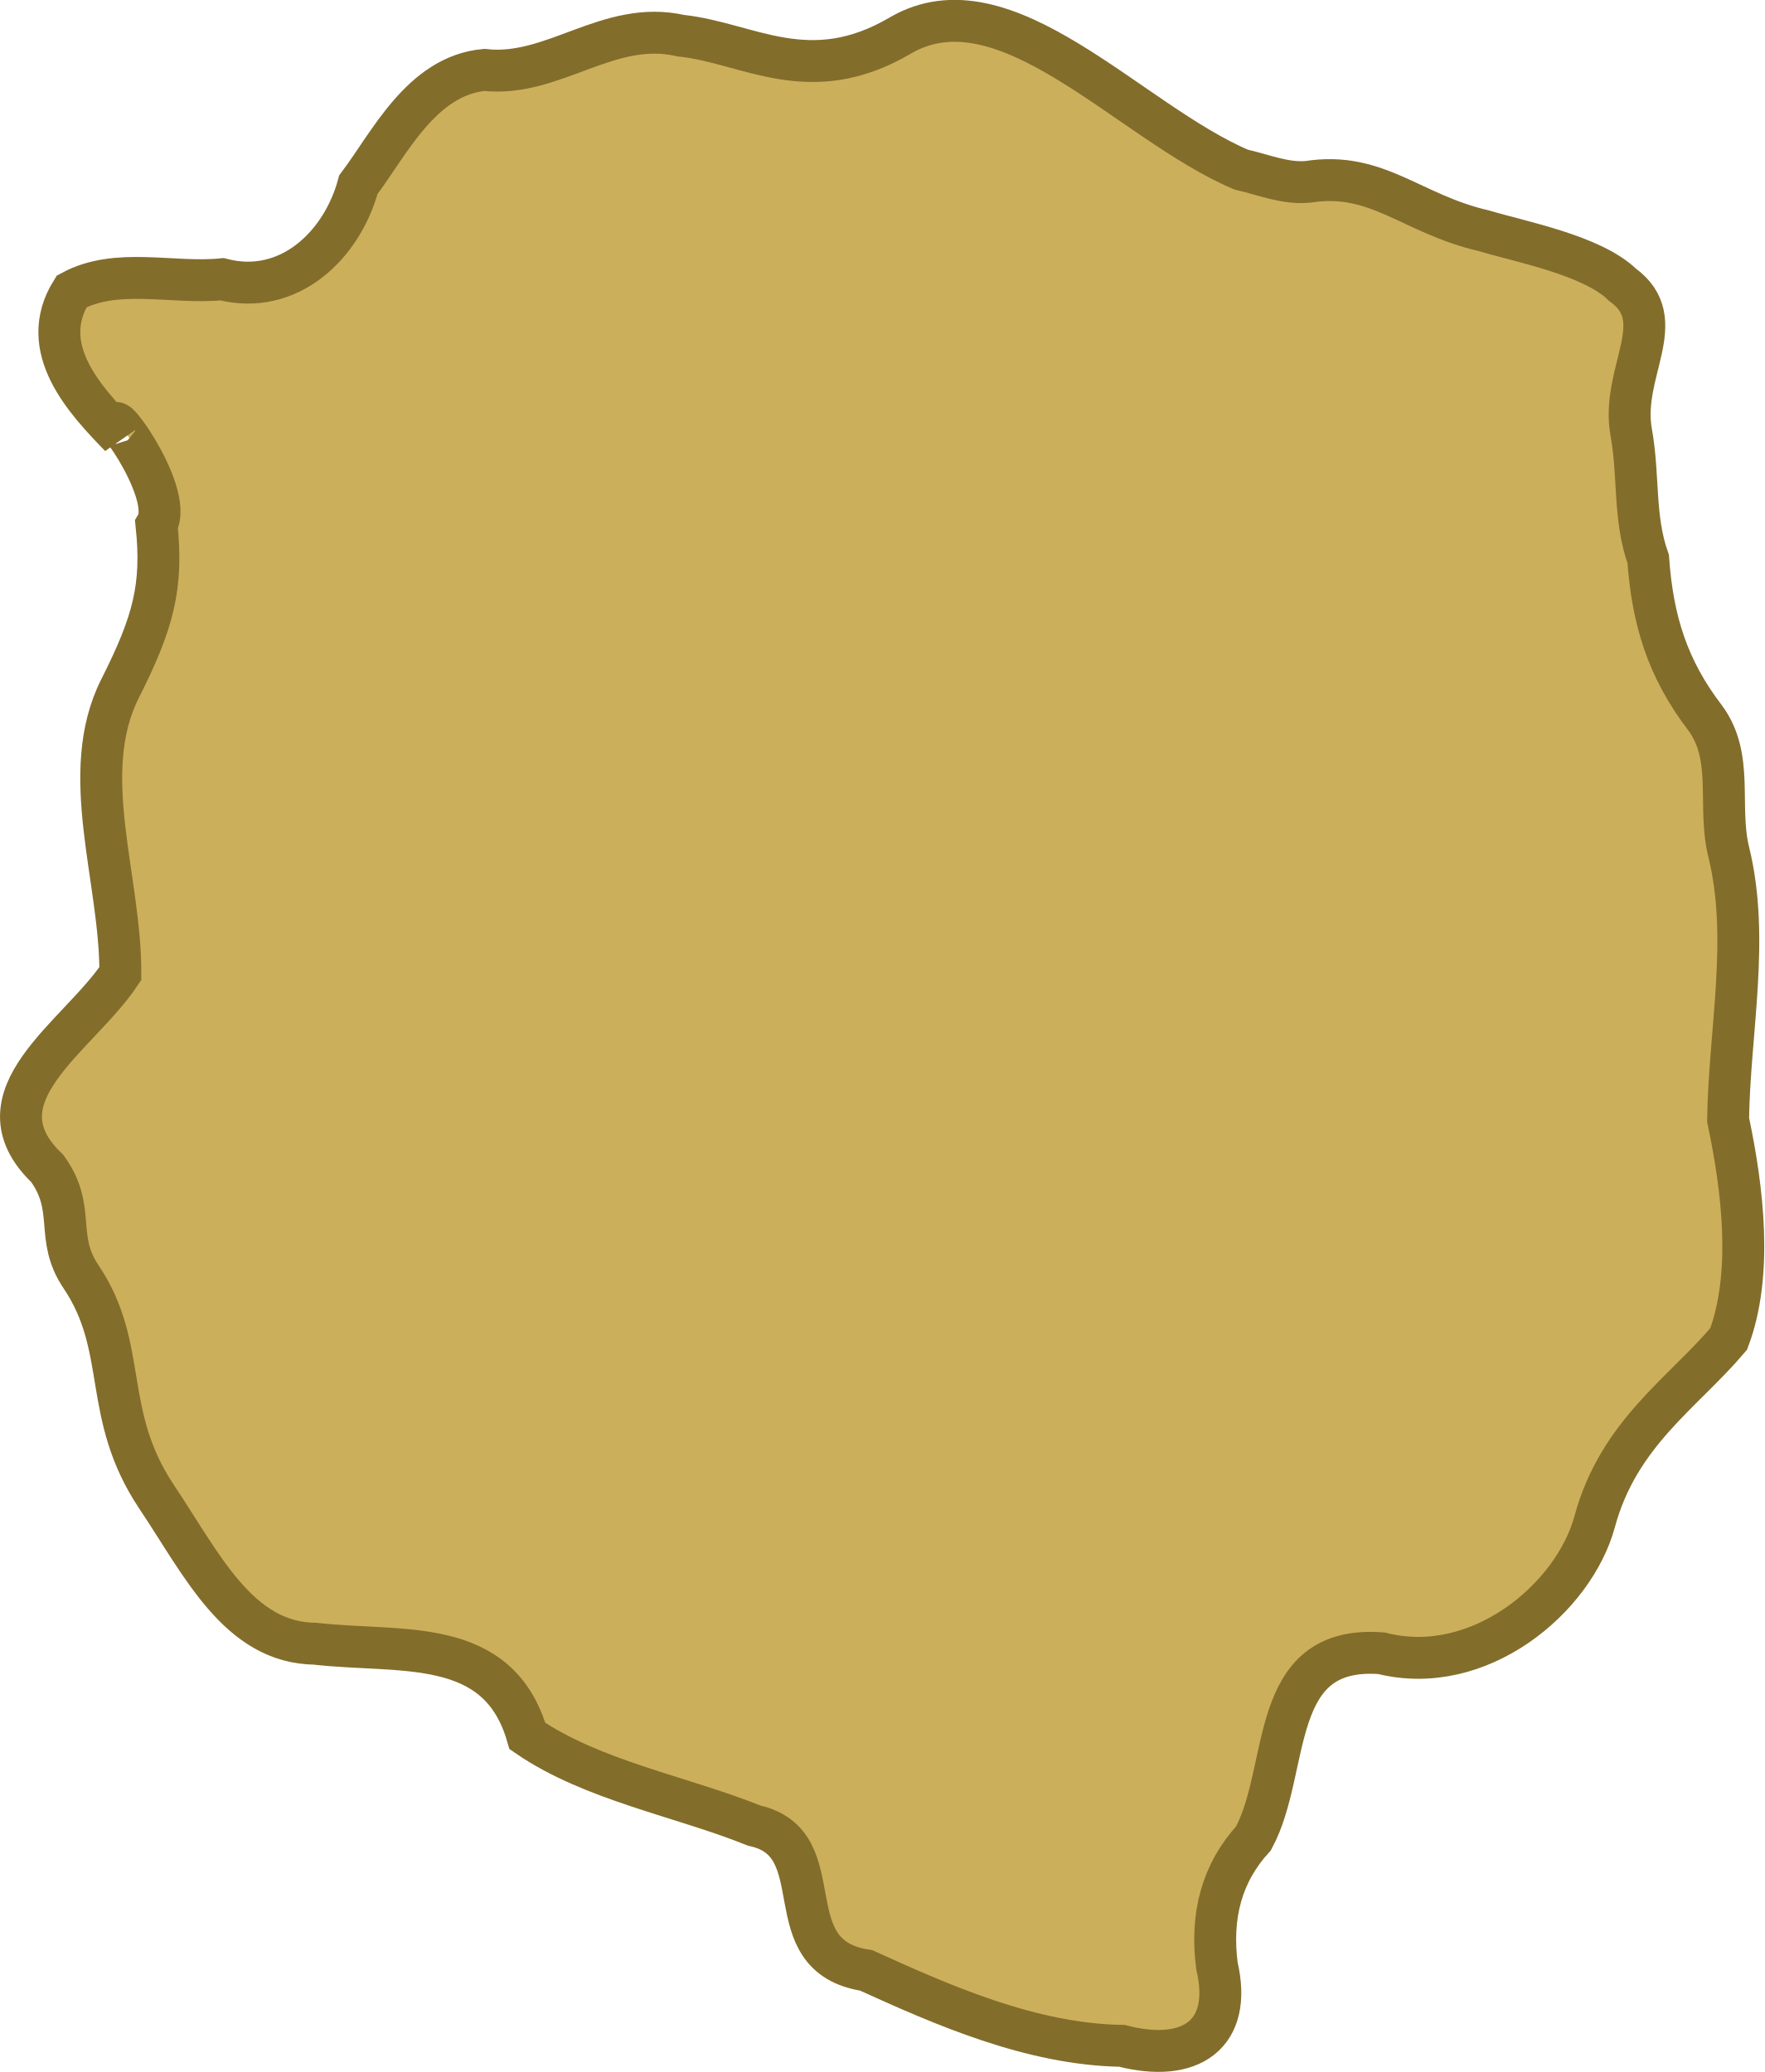
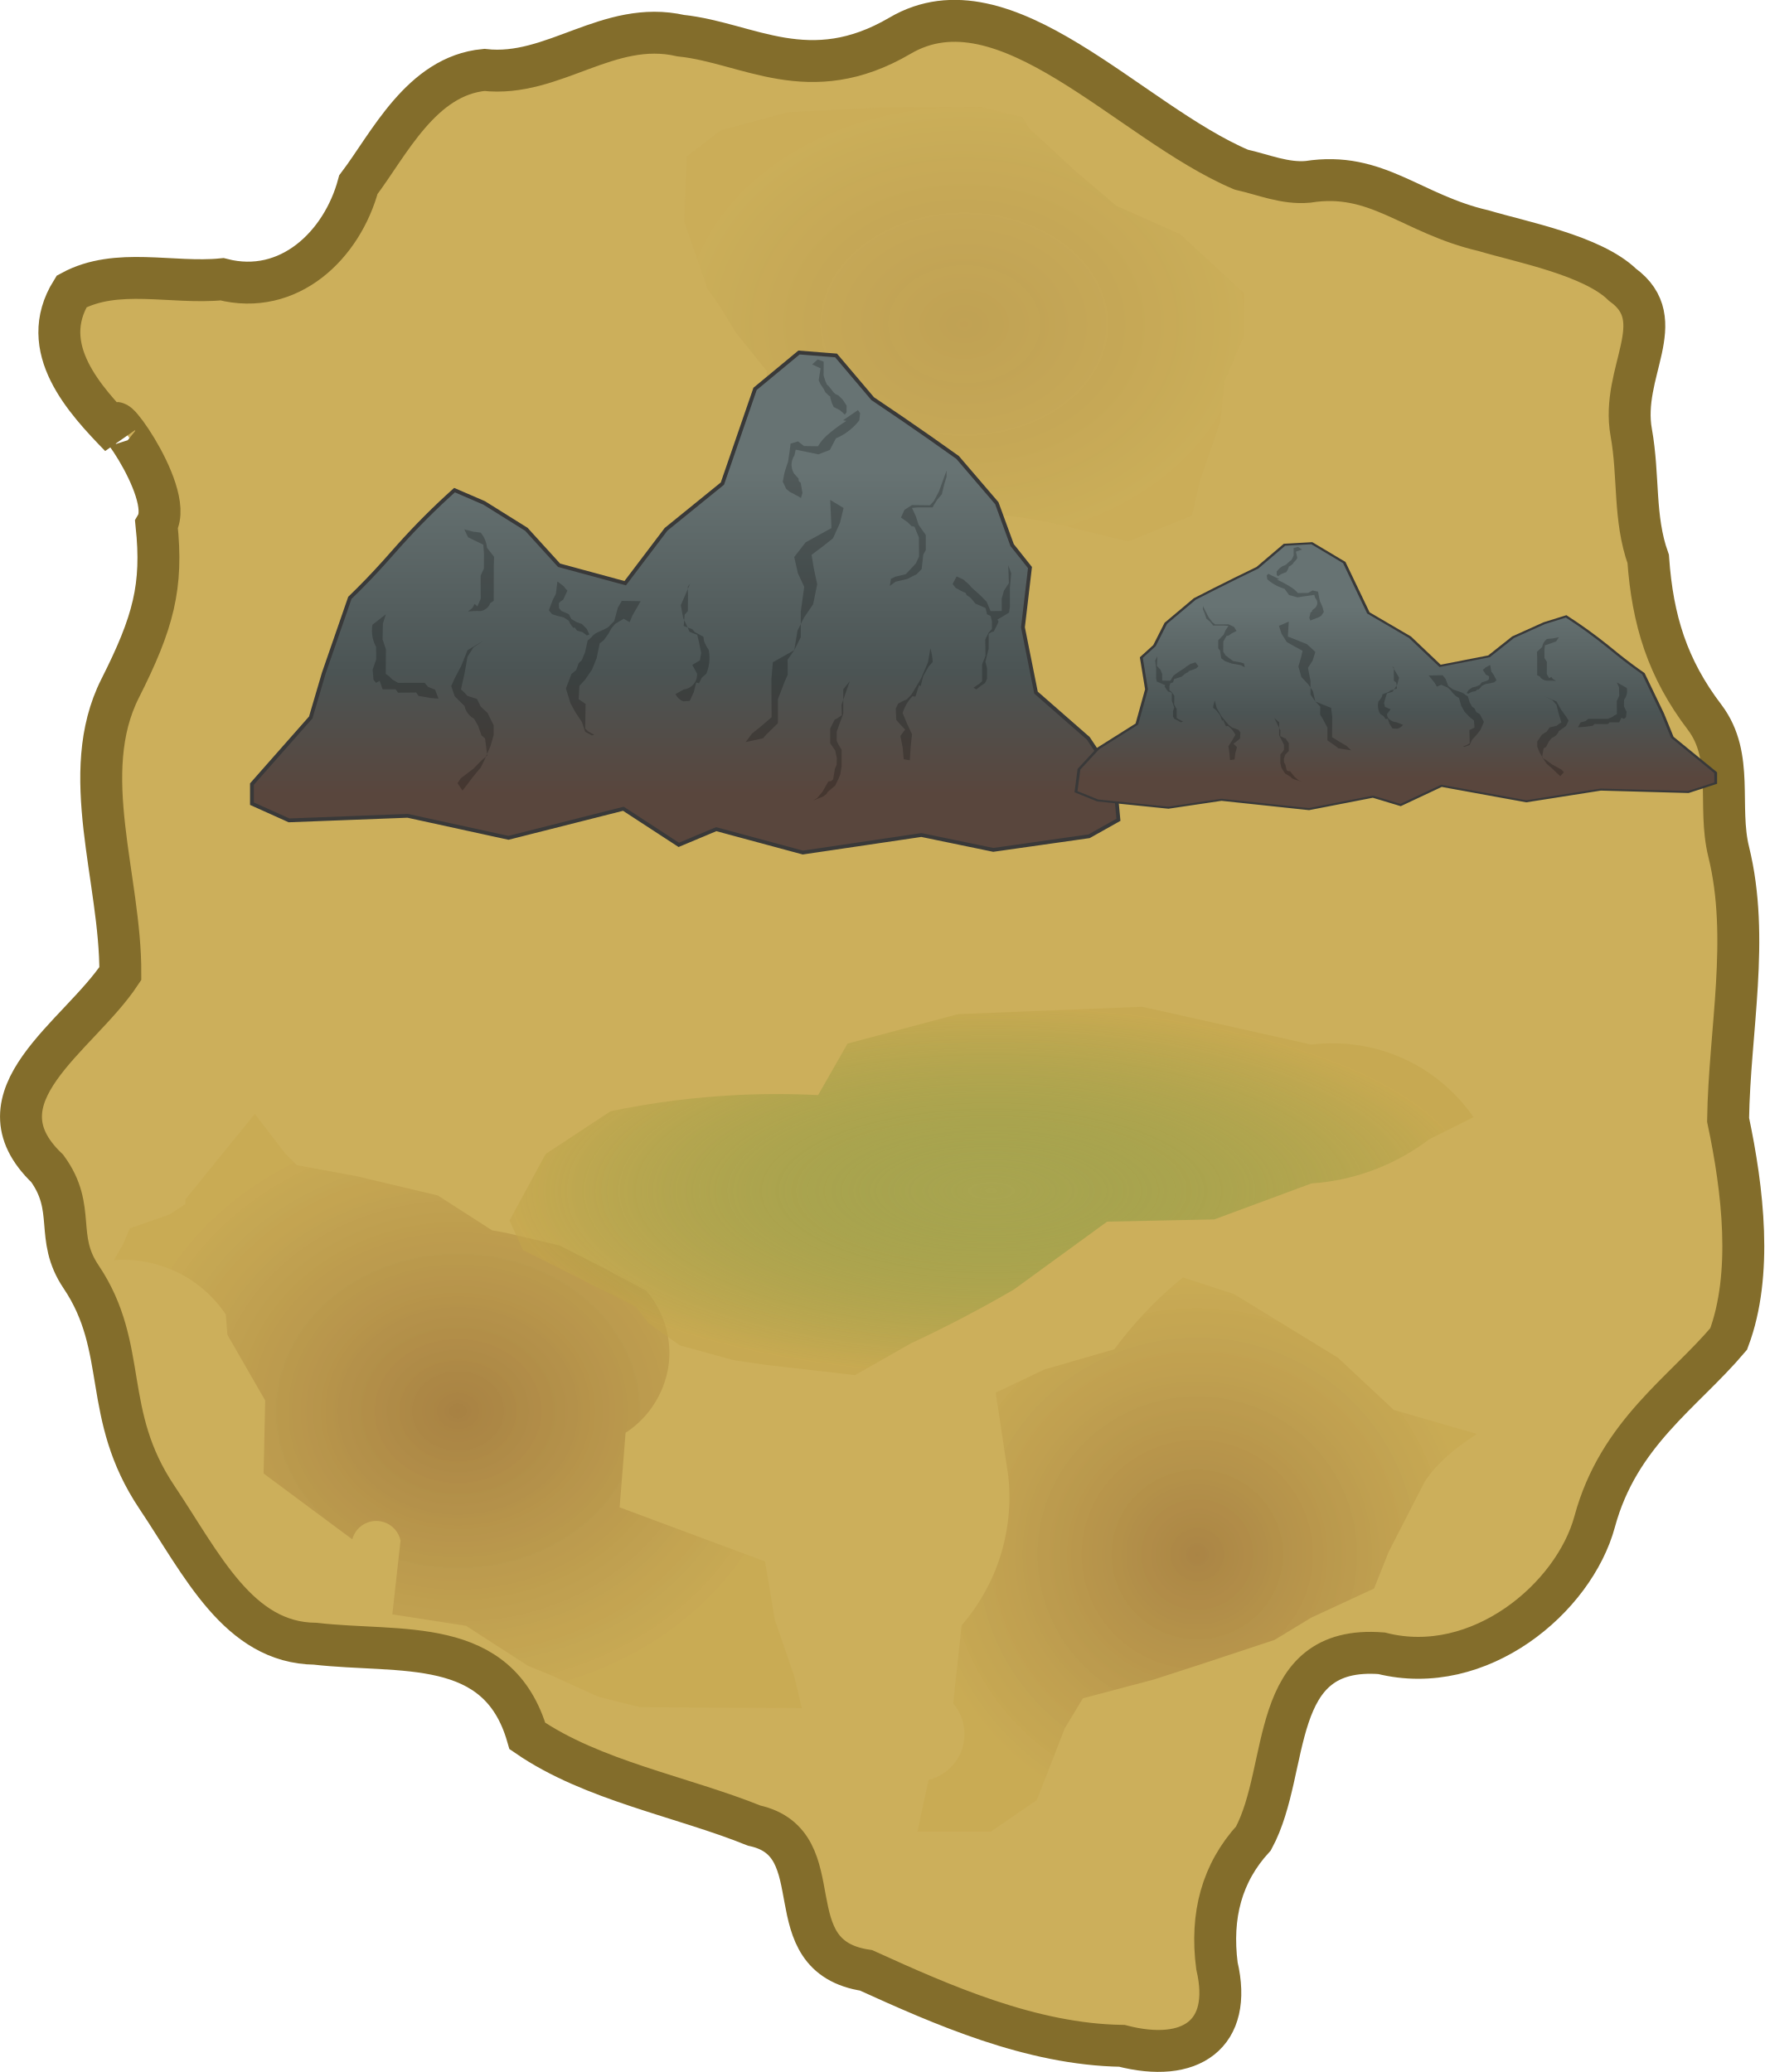
- <svg xmlns="http://www.w3.org/2000/svg" width="169.436" height="199.024" viewBox="0 0 47.819 56.169" version="1.1" id="svg1" xml:space="preserve">
-   <defs id="defs1" />
+ <svg xmlns="http://www.w3.org/2000/svg" xmlns:xlink="http://www.w3.org/1999/xlink" width="169.436" height="199.024" viewBox="0 0 47.819 56.169" version="1.1" id="svg1" xml:space="preserve">
+   <defs id="defs1">
+     <linearGradient id="linearGradient812">
+       <stop style="stop-color:#35822a;stop-opacity:0.233;" offset="0" id="stop811" />
+       <stop style="stop-color:#c4a54a;stop-opacity:0.563;" offset="1" id="stop812" />
+     </linearGradient>
+     <linearGradient id="linearGradient800">
+       <stop style="stop-color:#82522a;stop-opacity:0.491;" offset="0" id="stop736" />
+       <stop style="stop-color:#c4a54a;stop-opacity:0.382;" offset="1" id="stop737" />
+     </linearGradient>
+     <linearGradient id="linearGradient710">
+       <stop style="stop-color:#82522a;stop-opacity:0.456;" offset="0" id="stop664" />
+       <stop style="stop-color:#c4a54a;stop-opacity:0.382;" offset="1" id="stop665" />
+     </linearGradient>
+     <linearGradient id="linearGradient663">
+       <stop style="stop-color:#704723;stop-opacity:0.34;" offset="0" id="stop662" />
+       <stop style="stop-color:#c4a54a;stop-opacity:0.382;" offset="1" id="stop663" />
+     </linearGradient>
+     <linearGradient id="swatch2">
+       <stop style="stop-color:#000000;stop-opacity:1;" offset="0" id="stop2-3" />
+     </linearGradient>
+     <linearGradient id="linearGradient371">
+       <stop style="stop-color:#677373;stop-opacity:1;" offset="0.289" id="stop370" />
+       <stop style="stop-color:#4b5454;stop-opacity:1;" offset="0.732" id="stop372" />
+       <stop style="stop-color:#59463d;stop-opacity:1;" offset="1" id="stop371" />
+     </linearGradient>
+     <linearGradient xlink:href="#linearGradient371" id="linearGradient375" x1="-292.046" y1="175.563" x2="-292.046" y2="209.263" gradientUnits="userSpaceOnUse" />
+     <linearGradient xlink:href="#linearGradient371" id="linearGradient548" gradientUnits="userSpaceOnUse" x1="-292.046" y1="175.563" x2="-292.046" y2="209.263" />
+     <radialGradient xlink:href="#linearGradient663" id="radialGradient644" cx="238.446" cy="49.38" fx="238.446" fy="49.38" r="7.588" gradientTransform="matrix(1,0,0,0.7763169,0,11.04539)" gradientUnits="userSpaceOnUse" />
+     <radialGradient xlink:href="#linearGradient710" id="radialGradient662" cx="248.653" cy="78.341" fx="248.653" fy="78.341" r="7.583" gradientTransform="matrix(1,0,0,0.9902081,0,0.7671035)" gradientUnits="userSpaceOnUse" />
+     <radialGradient xlink:href="#linearGradient800" id="radialGradient736" cx="224.226" cy="76.945" fx="224.226" fy="76.945" r="9.323" gradientTransform="matrix(1,0,0,0.8640651,0,10.45947)" gradientUnits="userSpaceOnUse" />
+     <radialGradient xlink:href="#linearGradient812" id="radialGradient811" cx="235.192" cy="75.868" fx="235.192" fy="75.868" r="13.062" gradientTransform="matrix(1,0,0,0.3821864,0,46.87253)" gradientUnits="userSpaceOnUse" />
+   </defs>
  <g id="layer1" transform="translate(-212.3155,-40.59079)">
-     <path style="fill:#ccaf5b;fill-opacity:1;fill-rule:evenodd;stroke:#836d2b;stroke-width:1.136;stroke-linecap:butt;stroke-linejoin:miter;stroke-dasharray:none;stroke-opacity:1" d="m 245.954,45.189 c -3.037,-1.289 -6.395,-5.305 -9.245,-3.632 -2.467,1.448 -4.117,0.192 -5.944,0 -1.969,-0.447 -3.449,1.141 -5.324,0.929 -1.708,0.159 -2.584,2.016 -3.413,3.111 -0.439,1.635 -1.879,3.031 -3.695,2.564 -1.355,0.134 -2.854,-0.333 -4.077,0.33 -0.957,1.539 0.362,2.947 1.317,3.931 -0.665,-1.374 1.51,1.486 0.984,2.393 0.176,1.67 -0.082,2.647 -0.986,4.438 -1.161,2.3 0.017,5.155 0.006,7.73 -1.136,1.713 -4.023,3.331 -1.981,5.283 0.796,1.096 0.191,1.861 0.915,2.935 1.309,1.944 0.54,3.716 2.057,5.98 1.218,1.817 2.207,3.946 4.292,3.969 2.324,0.267 4.96,-0.234 5.749,2.501 1.765,1.212 4.169,1.633 6.147,2.43 2.207,0.479 0.467,3.536 3.033,3.924 2.069,0.939 4.467,2.006 6.932,2.046 1.859,0.48 3.012,-0.304 2.575,-2.17 -0.176,-1.366 0.134,-2.519 0.991,-3.455 1.024,-1.906 0.364,-5.258 3.471,-5.017 2.647,0.668 5.214,-1.495 5.775,-3.568 0.648,-2.393 2.393,-3.488 3.632,-4.953 0.656,-1.75 0.388,-4.032 -0.016,-5.942 0.037,-2.421 0.594,-4.918 0.016,-7.266 -0.305,-1.24 0.155,-2.57 -0.646,-3.638 -1.014,-1.329 -1.417,-2.64 -1.535,-4.298 -0.398,-1.116 -0.246,-2.242 -0.46,-3.429 -0.296,-1.644 1.104,-3.034 -0.237,-4.006 -0.82,-0.798 -2.748,-1.16 -3.765,-1.465 -1.964,-0.454 -2.885,-1.62 -4.761,-1.324 -0.624,0.057 -1.205,-0.196 -1.804,-0.33 z" id="path124" />
+     <g id="g812">
+       <path style="fill:#ccaf5b;fill-opacity:1;fill-rule:evenodd;stroke:#836d2b;stroke-width:1.136;stroke-linecap:butt;stroke-linejoin:miter;stroke-dasharray:none;stroke-opacity:1" d="m 245.954,45.189 c -3.037,-1.289 -6.395,-5.305 -9.245,-3.632 -2.467,1.448 -4.117,0.192 -5.944,0 -1.969,-0.447 -3.449,1.141 -5.324,0.929 -1.708,0.159 -2.584,2.016 -3.413,3.111 -0.439,1.635 -1.879,3.031 -3.695,2.564 -1.355,0.134 -2.854,-0.333 -4.077,0.33 -0.957,1.539 0.362,2.947 1.317,3.931 -0.665,-1.374 1.51,1.486 0.984,2.393 0.176,1.67 -0.082,2.647 -0.986,4.438 -1.161,2.3 0.017,5.155 0.006,7.73 -1.136,1.713 -4.023,3.331 -1.981,5.283 0.796,1.096 0.191,1.861 0.915,2.935 1.309,1.944 0.54,3.716 2.057,5.98 1.218,1.817 2.207,3.946 4.292,3.969 2.324,0.267 4.96,-0.234 5.749,2.501 1.765,1.212 4.169,1.633 6.147,2.43 2.207,0.479 0.467,3.536 3.033,3.924 2.069,0.939 4.467,2.006 6.932,2.046 1.859,0.48 3.012,-0.304 2.575,-2.17 -0.176,-1.366 0.134,-2.519 0.991,-3.455 1.024,-1.906 0.364,-5.258 3.471,-5.017 2.647,0.668 5.214,-1.495 5.775,-3.568 0.648,-2.393 2.393,-3.488 3.632,-4.953 0.656,-1.75 0.388,-4.032 -0.016,-5.942 0.037,-2.421 0.594,-4.918 0.016,-7.266 -0.305,-1.24 0.155,-2.57 -0.646,-3.638 -1.014,-1.329 -1.417,-2.64 -1.535,-4.298 -0.398,-1.116 -0.246,-2.242 -0.46,-3.429 -0.296,-1.644 1.104,-3.034 -0.237,-4.006 -0.82,-0.798 -2.748,-1.16 -3.765,-1.465 -1.964,-0.454 -2.885,-1.62 -4.761,-1.324 -0.624,0.057 -1.205,-0.196 -1.804,-0.33 z" id="path124" />
+       <path style="fill:url(#radialGradient644);fill-opacity:0.385;fill-rule:evenodd;stroke:none;stroke-width:0.282px;stroke-linecap:butt;stroke-linejoin:miter;stroke-opacity:1" d="m 238.901,43.489 -2.647,0.012 -2.575,0.129 -1.834,0.495 -0.915,0.705 -0.074,1.763 0.635,1.834 0.298,0.412 0.461,0.756 0.84,1.048 0.024,1.311 1.729,1.482 1.582,0.849 1.263,0.209 c 0.487,-0.017 0.974,-0.007 1.46,0.031 0.774,0.061 1.542,0.192 2.292,0.392 l 1.454,0.352 1.728,-0.703 0.205,-0.912 0.564,-1.638 0.11,-1.077 0.522,-1.243 0.009,-1.156 -1.732,-1.6 -1.732,-0.771 -1.086,-0.923 -1.283,-1.183 -0.171,-0.293 -1.129,-0.282 z" id="path584" />
+       <g id="g406" transform="matrix(0.3651867,0,0,0.3651867,338.1385,-14.31184)">
+         <path style="fill:url(#linearGradient375);fill-rule:evenodd;stroke:#393939;stroke-width:0.282px;stroke-linecap:butt;stroke-linejoin:miter;stroke-opacity:1" d="m -325.847,208.545 4.364,-4.947 0.97,-3.296 1.932,-5.58 c 0.888,-0.857 1.746,-1.747 2.571,-2.666 0.36,-0.401 0.714,-0.808 1.074,-1.21 1.298,-1.447 2.674,-2.824 4.122,-4.122 l 2.199,0.949 3.135,1.96 2.424,2.667 4.91,1.333 3.031,-4 4.182,-3.394 2.424,-7.031 3.26,-2.699 2.751,0.218 2.717,3.208 c 0.73,0.489 1.457,0.981 2.182,1.478 1.384,0.948 2.758,1.91 4.122,2.886 l 2.909,3.394 1.136,3.11 1.325,1.669 -0.522,4.435 0.97,4.849 3.879,3.394 1.94,2.909 0.298,3.137 -2.177,1.223 -7.111,1.011 -5.337,-1.104 -8.794,1.302 -6.43,-1.736 -2.781,1.166 -4.109,-2.681 -8.528,2.158 -7.483,-1.634 -8.803,0.338 L -325.847,210 Z" id="path374-1" />
+         <path style="fill:#000000;fill-opacity:0.222;fill-rule:evenodd;stroke:none;stroke-width:0.282px;stroke-linecap:butt;stroke-linejoin:miter;stroke-opacity:1" d="m -296.996,194.968 -1.404,-0.024 -0.293,0.509 -0.267,0.984 -0.46,0.471 c -0.158,0.088 -0.32,0.169 -0.485,0.242 -0.166,0.073 -0.336,0.14 -0.485,0.242 -0.102,0.07 -0.192,0.157 -0.267,0.257 l -0.275,0.242 -0.19,0.853 -0.238,0.588 -0.242,0.242 -0.182,0.513 -0.351,0.284 -0.412,1.08 0.339,1.095 0.364,0.665 0.485,0.727 0.242,0.727 0.499,0.267 0.174,-0.041 -0.445,-0.251 -0.228,-0.218 0.03,-1.826 -0.515,-0.356 0.057,-0.984 0.428,-0.471 0.509,-0.741 0.339,-0.834 0.229,-1.105 0.302,-0.238 0.333,-0.464 0.236,-0.421 0.276,-0.329 0.64,-0.383 0.434,0.26 0.203,-0.491 0.62,-1.072 z" id="path375-7" />
+         <path style="fill:#000000;fill-opacity:0.222;fill-rule:evenodd;stroke:none;stroke-width:0.282px;stroke-linecap:butt;stroke-linejoin:miter;stroke-opacity:1" d="m -303.179,193.514 -0.112,0.91 -0.235,0.455 -0.285,0.761 0.23,0.287 0.373,0.126 0.514,0.127 0.364,0.242 c 0.034,0.084 0.074,0.165 0.121,0.242 0.065,0.107 0.142,0.207 0.229,0.296 l 0.076,-0.046 0.19,0.242 0.391,0.109 0.177,0.127 0.149,0.12 0.19,-0.067 -0.19,-0.418 -0.364,-0.364 -0.399,-0.144 -0.378,-0.22 -0.192,-0.363 -0.554,-0.242 -0.173,-0.211 -0.012,-0.37 0.125,-0.12 0.199,-0.142 0.309,-0.666 -0.146,-0.155 -0.111,-0.156 -0.455,-0.349 z" id="path376-5" />
+         <path style="fill:#000000;fill-opacity:0.222;fill-rule:evenodd;stroke:none;stroke-width:0.282px;stroke-linecap:butt;stroke-linejoin:miter;stroke-opacity:1" d="m -280.874,180.785 -1.104,0.752 0.244,0.048 c -0.394,0.248 -0.774,0.52 -1.136,0.814 -0.216,0.175 -0.426,0.359 -0.61,0.568 -0.136,0.154 -0.257,0.322 -0.36,0.5 l -1.034,-0.015 -0.448,-0.345 -0.549,0.165 c -0.03,0.233 -0.061,0.467 -0.094,0.7 -0.03,0.211 -0.061,0.421 -0.093,0.631 l -0.148,0.439 -0.125,0.411 -0.122,0.646 0.139,0.288 0.115,0.245 0.263,0.221 0.646,0.341 0.186,0.114 0.111,-0.373 -0.127,-0.751 -0.145,-0.124 -0.018,-0.194 -0.318,-0.352 c -0.213,-0.322 -0.26,-0.749 -0.121,-1.109 0.034,-0.088 0.078,-0.172 0.131,-0.25 l 0.097,-0.435 0.984,0.201 0.697,0.147 0.854,-0.327 0.449,-0.859 c 0.255,-0.108 0.5,-0.24 0.73,-0.395 0.382,-0.257 0.722,-0.574 1.005,-0.937 l 0.061,-0.539 -0.158,-0.223 z" id="path378-3" />
+         <path style="fill:#000000;fill-opacity:0.222;fill-rule:evenodd;stroke:none;stroke-width:0.282px;stroke-linecap:butt;stroke-linejoin:miter;stroke-opacity:1" d="m -284.268,177.391 0.621,0.296 -0.141,0.886 0.126,0.273 0.232,0.345 0.132,0.261 0.133,0.128 0.109,0.114 0.122,0.068 0.011,0.122 0.109,0.363 0.14,0.307 0.436,0.219 c 0.082,0.062 0.162,0.129 0.237,0.199 0.052,0.048 0.102,0.098 0.15,0.15 l 0.129,-0.179 0.007,-0.493 -0.291,-0.442 -0.305,-0.303 -0.261,-0.132 -0.121,-0.121 -0.359,-0.456 -0.131,-0.113 -0.108,-0.251 -0.133,-0.413 0.006,-1.034 -0.444,-0.16 -0.388,0.347 z" id="path380-3" />
+         <path style="fill:#000000;fill-opacity:0.222;fill-rule:evenodd;stroke:none;stroke-width:0.282px;stroke-linecap:butt;stroke-linejoin:miter;stroke-opacity:1" d="m -269.721,192.301 0.049,1.326 -0.36,0.547 -0.173,0.594 v 0.927 l -0.823,0.012 -0.296,-0.695 -0.457,-0.469 -0.672,-0.602 -0.184,-0.213 -0.416,-0.369 -0.499,-0.228 -0.296,0.561 0.225,0.291 0.5,0.268 0.251,0.11 0.06,0.149 0.304,0.215 0.364,0.436 0.175,0.065 0.562,0.252 0.112,0.459 0.269,0.129 0.094,0.383 v 0.579 l -0.248,0.281 -0.247,0.502 0.018,1.213 -0.25,0.634 v 1.249 l -0.186,0.17 -0.454,0.316 0.214,0.126 0.305,-0.249 0.339,-0.228 0.146,-0.32 v -0.785 l -0.121,-0.47 0.121,-0.5 0.121,-0.47 v -1.106 l 0.25,-0.148 0.125,-0.019 0.238,-0.466 0.122,-0.276 -0.08,-0.156 0.253,-0.144 0.606,-0.367 0.061,-0.418 v -1.4 l 0.099,-1.102 -0.22,-0.595 z" id="path384-2" />
+         <path style="fill:#000000;fill-opacity:0.222;fill-rule:evenodd;stroke:none;stroke-width:0.282px;stroke-linecap:butt;stroke-linejoin:miter;stroke-opacity:1" d="m -281.48,200.908 -0.615,1.757 0.024,0.768 -0.379,0.263 -0.149,0.06 -0.336,0.667 v 1.091 l 0.375,0.542 0.119,0.557 -0.015,0.505 -0.127,0.284 -0.131,0.791 -0.16,0.136 -0.194,0.018 -0.443,0.773 -0.39,0.462 -0.311,0.188 0.75,-0.299 0.256,-0.192 0.089,-0.157 0.546,-0.457 0.135,-0.267 0.117,-0.244 0.139,-0.346 0.094,-0.592 v -1.218 l -0.243,-0.398 -0.121,-0.266 v -0.67 l 0.212,-0.603 0.273,-0.731 v -1.818 l 0.485,-0.606 z" id="path388-4" />
+         <path style="fill:#000000;fill-opacity:0.222;fill-rule:evenodd;stroke:none;stroke-width:0.282px;stroke-linecap:butt;stroke-linejoin:miter;stroke-opacity:1" d="m -282.934,187.453 0.096,2.087 -1.919,1.059 -0.847,1.093 0.272,1.197 0.472,1.017 -0.256,1.83 v 1.9 l -0.485,0.97 -1.588,0.893 -0.109,1.282 0.016,2.802 -0.854,0.733 -0.596,0.477 -0.479,0.635 1.299,-0.285 0.221,-0.258 0.878,-0.862 v -1.78 l 0.488,-1.274 0.24,-0.542 -0.008,-1.115 0.492,-0.705 0.242,-1.455 0.485,-0.97 0.675,-0.988 0.301,-1.482 -0.249,-1.167 -0.171,-1.016 0.882,-0.664 0.711,-0.565 0.518,-1.149 0.267,-1.103 -0.994,-0.594 z" id="path389-12" />
+         <path style="fill:#000000;fill-opacity:0.222;fill-rule:evenodd;stroke:none;stroke-width:0.282px;stroke-linecap:butt;stroke-linejoin:miter;stroke-opacity:1" d="m -308.634,197.878 -1.212,0.727 -0.467,1.156 -0.509,0.978 -0.236,0.533 0.257,0.751 0.727,0.728 c 0.061,0.275 0.206,0.532 0.411,0.726 0.09,0.086 0.192,0.16 0.302,0.22 l 0.29,0.505 0.265,0.735 0.257,0.215 0.165,1.275 -0.429,0.364 -0.597,0.612 -0.938,0.712 -0.242,0.363 0.366,0.551 0.377,-0.483 c 0.228,-0.318 0.469,-0.628 0.722,-0.927 0.081,-0.096 0.164,-0.191 0.247,-0.285 l 0.257,-0.509 0.48,-1.108 0.232,-0.808 v -0.727 l -0.455,-0.922 -0.256,-0.236 -0.251,-0.236 -0.274,-0.56 -0.703,-0.228 -0.257,-0.267 -0.228,-0.218 0.261,-1.178 0.224,-1.246 0.434,-0.687 z" id="path396-9" />
+         <path style="fill:#000000;fill-opacity:0.222;fill-rule:evenodd;stroke:none;stroke-width:0.282px;stroke-linecap:butt;stroke-linejoin:miter;stroke-opacity:1" d="m -310.088,189.635 0.281,0.59 1.127,0.548 0.052,0.653 -0.005,1.119 -0.242,0.526 0.005,1.718 -0.248,0.569 -0.198,-0.187 -0.181,0.312 -0.321,0.248 c 0.145,-0.017 0.29,-0.028 0.436,-0.034 0.17,-0.007 0.34,-0.006 0.51,0.002 0.176,-0.026 0.343,-0.107 0.473,-0.228 0.105,-0.097 0.186,-0.22 0.234,-0.354 l 0.26,-0.175 0.005,-2.551 0.02,-0.719 -0.524,-0.67 c -0.017,-0.203 -0.066,-0.403 -0.144,-0.591 -0.08,-0.193 -0.191,-0.374 -0.327,-0.533 l -0.577,-0.076 -0.635,-0.166 z" id="path397-0" />
+         <path style="fill:#000000;fill-opacity:0.222;fill-rule:evenodd;stroke:none;stroke-width:0.282px;stroke-linecap:butt;stroke-linejoin:miter;stroke-opacity:1" d="m -315.907,195.938 -0.999,0.778 c -0.056,0.318 -0.049,0.647 0.018,0.963 0.051,0.238 0.136,0.469 0.253,0.683 l 0.01,0.926 -0.266,0.768 0.068,0.747 0.188,0.226 0.267,-0.151 0.218,0.635 h 0.97 l 0.178,0.25 1.34,-0.016 0.179,0.25 0.875,0.157 0.608,0.05 -0.256,-0.667 -0.513,-0.203 -0.264,-0.306 -1.967,0.003 -0.424,-0.245 -0.242,-0.242 -0.25,-0.178 0.013,-1.823 -0.248,-0.733 0.022,-1.176 0.22,-0.695 z" id="path398-4" />
+         <path style="fill:#000000;fill-opacity:0.222;fill-rule:evenodd;stroke:none;stroke-width:0.282px;stroke-linecap:butt;stroke-linejoin:miter;stroke-opacity:1" d="m -275.496,198.461 -0.185,1.05 -0.501,1.179 -0.517,0.874 -0.214,0.341 -0.332,0.347 -0.33,0.15 -0.321,0.173 -0.173,0.372 0.04,0.84 0.314,0.349 0.342,0.359 -0.352,0.48 0.171,0.857 0.076,0.867 0.453,0.082 0.067,-1.037 0.097,-0.9 -0.363,-0.767 -0.335,-0.808 c 0.096,-0.306 0.237,-0.598 0.419,-0.862 0.091,-0.133 0.193,-0.259 0.303,-0.377 l 0.229,0.019 0.269,-0.834 0.122,0.054 0.188,-0.743 0.398,-0.707 0.305,-0.332 c -0.009,-0.325 -0.075,-0.646 -0.155,-0.962 z" id="path400-8-8" />
+         <path style="fill:#000000;fill-opacity:0.222;fill-rule:evenodd;stroke:none;stroke-width:0.282px;stroke-linecap:butt;stroke-linejoin:miter;stroke-opacity:1" d="m -274.296,185.261 -0.565,1.555 -0.378,0.717 -0.293,0.317 -1.336,-0.017 -0.555,0.354 -0.258,0.573 0.496,0.347 0.283,0.285 0.223,0.048 0.326,0.792 0.013,1.417 -0.23,0.509 -0.389,0.421 -0.364,0.382 -0.785,0.193 -0.318,0.149 -0.083,0.53 0.422,-0.31 0.877,-0.206 0.377,-0.191 0.308,-0.152 0.38,-0.39 0.119,-1.073 0.187,-0.333 v -1.118 l -0.539,-0.768 -0.2,-0.63 -0.285,-0.612 0.419,-0.046 h 1.118 l 0.095,-0.19 0.233,-0.373 0.348,-0.406 0.193,-0.792 0.159,-0.508 v -0.473 z" id="path402-3-7" />
+         <path style="fill:#000000;fill-opacity:0.222;fill-rule:evenodd;stroke:none;stroke-width:0.282px;stroke-linecap:butt;stroke-linejoin:miter;stroke-opacity:1" d="m -293.326,193.661 -0.694,1.607 0.18,0.965 0.171,0.343 0.298,0.666 0.572,0.227 0.149,0.64 0.142,0.706 -0.097,0.549 -0.567,0.332 0.36,0.65 c 0.015,0.236 -0.049,0.477 -0.178,0.676 -0.179,0.274 -0.485,0.462 -0.81,0.498 l -0.612,0.344 c 0.064,0.138 0.158,0.262 0.273,0.361 0.089,0.076 0.19,0.137 0.299,0.179 l 0.48,-0.032 0.301,-0.644 0.179,-0.722 0.209,0.056 0.208,-0.415 0.338,-0.3 c 0.075,-0.178 0.132,-0.364 0.171,-0.553 0.082,-0.396 0.085,-0.809 0.006,-1.206 -0.067,-0.094 -0.128,-0.193 -0.183,-0.295 -0.064,-0.118 -0.119,-0.241 -0.165,-0.368 l -0.051,-0.318 -0.635,-0.345 -0.181,-0.212 -0.642,-0.243 0.069,-0.836 0.24,-0.271 0.01,-1.139 -0.015,-0.669 0.176,-0.229 z" id="path404-6" />
+       </g>
+       <g id="g468" transform="matrix(-0.2695967,0,0,0.1942126,170.9658,21.03563)">
+         <path style="fill:url(#linearGradient548);fill-rule:evenodd;stroke:#393939;stroke-width:0.282px;stroke-linecap:butt;stroke-linejoin:miter;stroke-opacity:1" d="m -325.847,208.545 4.364,-4.947 0.97,-3.296 1.932,-5.58 c 0.888,-0.857 1.746,-1.747 2.571,-2.666 0.36,-0.401 0.714,-0.808 1.074,-1.21 1.298,-1.447 2.674,-2.824 4.122,-4.122 l 2.199,0.949 3.135,1.96 2.424,2.667 4.91,1.333 3.031,-4 4.182,-3.394 2.424,-7.031 3.26,-2.699 2.751,0.218 2.717,3.208 c 0.73,0.489 1.457,0.981 2.182,1.478 1.384,0.948 2.758,1.91 4.122,2.886 l 2.909,3.394 1.136,3.11 1.325,1.669 -0.522,4.435 0.97,4.849 3.879,3.394 1.94,2.909 0.298,3.137 -2.177,1.223 -7.111,1.011 -5.337,-1.104 -8.794,1.302 -6.43,-1.736 -2.781,1.166 -4.109,-2.681 -8.528,2.158 -7.483,-1.634 -8.803,0.338 L -325.847,210 Z" id="path447" />
+         <path style="fill:#000000;fill-opacity:0.222;fill-rule:evenodd;stroke:none;stroke-width:0.282px;stroke-linecap:butt;stroke-linejoin:miter;stroke-opacity:1" d="m -296.996,194.968 -1.404,-0.024 -0.293,0.509 -0.267,0.984 -0.46,0.471 c -0.158,0.088 -0.32,0.169 -0.485,0.242 -0.166,0.073 -0.336,0.14 -0.485,0.242 -0.102,0.07 -0.192,0.157 -0.267,0.257 l -0.275,0.242 -0.19,0.853 -0.238,0.588 -0.242,0.242 -0.182,0.513 -0.351,0.284 -0.412,1.08 0.339,1.095 0.364,0.665 0.485,0.727 0.242,0.727 0.499,0.267 0.174,-0.041 -0.445,-0.251 -0.228,-0.218 0.03,-1.826 -0.515,-0.356 0.057,-0.984 0.428,-0.471 0.509,-0.741 0.339,-0.834 0.229,-1.105 0.302,-0.238 0.333,-0.464 0.236,-0.421 0.276,-0.329 0.64,-0.383 0.434,0.26 0.203,-0.491 0.62,-1.072 z" id="path448" />
+         <path style="fill:#000000;fill-opacity:0.222;fill-rule:evenodd;stroke:none;stroke-width:0.282px;stroke-linecap:butt;stroke-linejoin:miter;stroke-opacity:1" d="m -303.179,193.514 -0.112,0.91 -0.235,0.455 -0.285,0.761 0.23,0.287 0.373,0.126 0.514,0.127 0.364,0.242 c 0.034,0.084 0.074,0.165 0.121,0.242 0.065,0.107 0.142,0.207 0.229,0.296 l 0.076,-0.046 0.19,0.242 0.391,0.109 0.177,0.127 0.149,0.12 0.19,-0.067 -0.19,-0.418 -0.364,-0.364 -0.399,-0.144 -0.378,-0.22 -0.192,-0.363 -0.554,-0.242 -0.173,-0.211 -0.012,-0.37 0.125,-0.12 0.199,-0.142 0.309,-0.666 -0.146,-0.155 -0.111,-0.156 -0.455,-0.349 z" id="path449" />
+         <path style="fill:#000000;fill-opacity:0.222;fill-rule:evenodd;stroke:none;stroke-width:0.282px;stroke-linecap:butt;stroke-linejoin:miter;stroke-opacity:1" d="m -280.874,180.785 -1.104,0.752 0.244,0.048 c -0.394,0.248 -0.774,0.52 -1.136,0.814 -0.216,0.175 -0.426,0.359 -0.61,0.568 -0.136,0.154 -0.257,0.322 -0.36,0.5 l -1.034,-0.015 -0.448,-0.345 -0.549,0.165 c -0.03,0.233 -0.061,0.467 -0.094,0.7 -0.03,0.211 -0.061,0.421 -0.093,0.631 l -0.148,0.439 -0.125,0.411 -0.122,0.646 0.139,0.288 0.115,0.245 0.263,0.221 0.646,0.341 0.186,0.114 0.111,-0.373 -0.127,-0.751 -0.145,-0.124 -0.018,-0.194 -0.318,-0.352 c -0.213,-0.322 -0.26,-0.749 -0.121,-1.109 0.034,-0.088 0.078,-0.172 0.131,-0.25 l 0.097,-0.435 0.984,0.201 0.697,0.147 0.854,-0.327 0.449,-0.859 c 0.255,-0.108 0.5,-0.24 0.73,-0.395 0.382,-0.257 0.722,-0.574 1.005,-0.937 l 0.061,-0.539 -0.158,-0.223 z" id="path450" />
+         <path style="fill:#000000;fill-opacity:0.222;fill-rule:evenodd;stroke:none;stroke-width:0.282px;stroke-linecap:butt;stroke-linejoin:miter;stroke-opacity:1" d="m -284.268,177.391 0.621,0.296 -0.141,0.886 0.126,0.273 0.232,0.345 0.132,0.261 0.133,0.128 0.109,0.114 0.122,0.068 0.011,0.122 0.109,0.363 0.14,0.307 0.436,0.219 c 0.082,0.062 0.162,0.129 0.237,0.199 0.052,0.048 0.102,0.098 0.15,0.15 l 0.129,-0.179 0.007,-0.493 -0.291,-0.442 -0.305,-0.303 -0.261,-0.132 -0.121,-0.121 -0.359,-0.456 -0.131,-0.113 -0.108,-0.251 -0.133,-0.413 0.006,-1.034 -0.444,-0.16 -0.388,0.347 z" id="path451" />
+         <path style="fill:#000000;fill-opacity:0.222;fill-rule:evenodd;stroke:none;stroke-width:0.282px;stroke-linecap:butt;stroke-linejoin:miter;stroke-opacity:1" d="m -269.721,192.301 0.049,1.326 -0.36,0.547 -0.173,0.594 v 0.927 l -0.823,0.012 -0.296,-0.695 -0.457,-0.469 -0.672,-0.602 -0.184,-0.213 -0.416,-0.369 -0.499,-0.228 -0.296,0.561 0.225,0.291 0.5,0.268 0.251,0.11 0.06,0.149 0.304,0.215 0.364,0.436 0.175,0.065 0.562,0.252 0.112,0.459 0.269,0.129 0.094,0.383 v 0.579 l -0.248,0.281 -0.247,0.502 0.018,1.213 -0.25,0.634 v 1.249 l -0.186,0.17 -0.454,0.316 0.214,0.126 0.305,-0.249 0.339,-0.228 0.146,-0.32 v -0.785 l -0.121,-0.47 0.121,-0.5 0.121,-0.47 v -1.106 l 0.25,-0.148 0.125,-0.019 0.238,-0.466 0.122,-0.276 -0.08,-0.156 0.253,-0.144 0.606,-0.367 0.061,-0.418 v -1.4 l 0.099,-1.102 -0.22,-0.595 z" id="path452" />
+         <path style="fill:#000000;fill-opacity:0.222;fill-rule:evenodd;stroke:none;stroke-width:0.282px;stroke-linecap:butt;stroke-linejoin:miter;stroke-opacity:1" d="m -281.48,200.908 -0.615,1.757 0.024,0.768 -0.379,0.263 -0.149,0.06 -0.336,0.667 v 1.091 l 0.375,0.542 0.119,0.557 -0.015,0.505 -0.127,0.284 -0.131,0.791 -0.16,0.136 -0.194,0.018 -0.443,0.773 -0.39,0.462 -0.311,0.188 0.75,-0.299 0.256,-0.192 0.089,-0.157 0.546,-0.457 0.135,-0.267 0.117,-0.244 0.139,-0.346 0.094,-0.592 v -1.218 l -0.243,-0.398 -0.121,-0.266 v -0.67 l 0.212,-0.603 0.273,-0.731 v -1.818 l 0.485,-0.606 z" id="path453" />
+         <path style="fill:#000000;fill-opacity:0.222;fill-rule:evenodd;stroke:none;stroke-width:0.282px;stroke-linecap:butt;stroke-linejoin:miter;stroke-opacity:1" d="m -282.934,187.453 0.096,2.087 -1.919,1.059 -0.847,1.093 0.272,1.197 0.472,1.017 -0.256,1.83 v 1.9 l -0.485,0.97 -1.588,0.893 -0.109,1.282 0.016,2.802 -0.854,0.733 -0.596,0.477 -0.479,0.635 1.299,-0.285 0.221,-0.258 0.878,-0.862 v -1.78 l 0.488,-1.274 0.24,-0.542 -0.008,-1.115 0.492,-0.705 0.242,-1.455 0.485,-0.97 0.675,-0.988 0.301,-1.482 -0.249,-1.167 -0.171,-1.016 0.882,-0.664 0.711,-0.565 0.518,-1.149 0.267,-1.103 -0.994,-0.594 z" id="path462" />
+         <path style="fill:#000000;fill-opacity:0.222;fill-rule:evenodd;stroke:none;stroke-width:0.282px;stroke-linecap:butt;stroke-linejoin:miter;stroke-opacity:1" d="m -308.634,197.878 -1.212,0.727 -0.467,1.156 -0.509,0.978 -0.236,0.533 0.257,0.751 0.727,0.728 c 0.061,0.275 0.206,0.532 0.411,0.726 0.09,0.086 0.192,0.16 0.302,0.22 l 0.29,0.505 0.265,0.735 0.257,0.215 0.165,1.275 -0.429,0.364 -0.597,0.612 -0.938,0.712 -0.242,0.363 0.366,0.551 0.377,-0.483 c 0.228,-0.318 0.469,-0.628 0.722,-0.927 0.081,-0.096 0.164,-0.191 0.247,-0.285 l 0.257,-0.509 0.48,-1.108 0.232,-0.808 v -0.727 l -0.455,-0.922 -0.256,-0.236 -0.251,-0.236 -0.274,-0.56 -0.703,-0.228 -0.257,-0.267 -0.228,-0.218 0.261,-1.178 0.224,-1.246 0.434,-0.687 z" id="path463" />
+         <path style="fill:#000000;fill-opacity:0.222;fill-rule:evenodd;stroke:none;stroke-width:0.282px;stroke-linecap:butt;stroke-linejoin:miter;stroke-opacity:1" d="m -310.088,189.635 0.281,0.59 1.127,0.548 0.052,0.653 -0.005,1.119 -0.242,0.526 0.005,1.718 -0.248,0.569 -0.198,-0.187 -0.181,0.312 -0.321,0.248 c 0.145,-0.017 0.29,-0.028 0.436,-0.034 0.17,-0.007 0.34,-0.006 0.51,0.002 0.176,-0.026 0.343,-0.107 0.473,-0.228 0.105,-0.097 0.186,-0.22 0.234,-0.354 l 0.26,-0.175 0.005,-2.551 0.02,-0.719 -0.524,-0.67 c -0.017,-0.203 -0.066,-0.403 -0.144,-0.591 -0.08,-0.193 -0.191,-0.374 -0.327,-0.533 l -0.577,-0.076 -0.635,-0.166 z" id="path464" />
+         <path style="fill:#000000;fill-opacity:0.222;fill-rule:evenodd;stroke:none;stroke-width:0.282px;stroke-linecap:butt;stroke-linejoin:miter;stroke-opacity:1" d="m -315.907,195.938 -0.999,0.778 c -0.056,0.318 -0.049,0.647 0.018,0.963 0.051,0.238 0.136,0.469 0.253,0.683 l 0.01,0.926 -0.266,0.768 0.068,0.747 0.188,0.226 0.267,-0.151 0.218,0.635 h 0.97 l 0.178,0.25 1.34,-0.016 0.179,0.25 0.875,0.157 0.608,0.05 -0.256,-0.667 -0.513,-0.203 -0.264,-0.306 -1.967,0.003 -0.424,-0.245 -0.242,-0.242 -0.25,-0.178 0.013,-1.823 -0.248,-0.733 0.022,-1.176 0.22,-0.695 z" id="path465" />
+         <path style="fill:#000000;fill-opacity:0.222;fill-rule:evenodd;stroke:none;stroke-width:0.282px;stroke-linecap:butt;stroke-linejoin:miter;stroke-opacity:1" d="m -275.496,198.461 -0.185,1.05 -0.501,1.179 -0.517,0.874 -0.214,0.341 -0.332,0.347 -0.33,0.15 -0.321,0.173 -0.173,0.372 0.04,0.84 0.314,0.349 0.342,0.359 -0.352,0.48 0.171,0.857 0.076,0.867 0.453,0.082 0.067,-1.037 0.097,-0.9 -0.363,-0.767 -0.335,-0.808 c 0.096,-0.306 0.237,-0.598 0.419,-0.862 0.091,-0.133 0.193,-0.259 0.303,-0.377 l 0.229,0.019 0.269,-0.834 0.122,0.054 0.188,-0.743 0.398,-0.707 0.305,-0.332 c -0.009,-0.325 -0.075,-0.646 -0.155,-0.962 z" id="path466" />
+         <path style="fill:#000000;fill-opacity:0.222;fill-rule:evenodd;stroke:none;stroke-width:0.282px;stroke-linecap:butt;stroke-linejoin:miter;stroke-opacity:1" d="m -274.296,185.261 -0.565,1.555 -0.378,0.717 -0.293,0.317 -1.336,-0.017 -0.555,0.354 -0.258,0.573 0.496,0.347 0.283,0.285 0.223,0.048 0.326,0.792 0.013,1.417 -0.23,0.509 -0.389,0.421 -0.364,0.382 -0.785,0.193 -0.318,0.149 -0.083,0.53 0.422,-0.31 0.877,-0.206 0.377,-0.191 0.308,-0.152 0.38,-0.39 0.119,-1.073 0.187,-0.333 v -1.118 l -0.539,-0.768 -0.2,-0.63 -0.285,-0.612 0.419,-0.046 h 1.118 l 0.095,-0.19 0.233,-0.373 0.348,-0.406 0.193,-0.792 0.159,-0.508 v -0.473 z" id="path467" />
+         <path style="fill:#000000;fill-opacity:0.222;fill-rule:evenodd;stroke:none;stroke-width:0.282px;stroke-linecap:butt;stroke-linejoin:miter;stroke-opacity:1" d="m -293.326,193.661 -0.694,1.607 0.18,0.965 0.171,0.343 0.298,0.666 0.572,0.227 0.149,0.64 0.142,0.706 -0.097,0.549 -0.567,0.332 0.36,0.65 c 0.015,0.236 -0.049,0.477 -0.178,0.676 -0.179,0.274 -0.485,0.462 -0.81,0.498 l -0.612,0.344 c 0.064,0.138 0.158,0.262 0.273,0.361 0.089,0.076 0.19,0.137 0.299,0.179 l 0.48,-0.032 0.301,-0.644 0.179,-0.722 0.209,0.056 0.208,-0.415 0.338,-0.3 c 0.075,-0.178 0.132,-0.364 0.171,-0.553 0.082,-0.396 0.085,-0.809 0.006,-1.206 -0.067,-0.094 -0.128,-0.193 -0.183,-0.295 -0.064,-0.118 -0.119,-0.241 -0.165,-0.368 l -0.051,-0.318 -0.635,-0.345 -0.181,-0.212 -0.642,-0.243 0.069,-0.836 0.24,-0.271 0.01,-1.139 -0.015,-0.669 0.176,-0.229 z" id="path468" />
+       </g>
+       <path style="fill:url(#radialGradient662);fill-rule:evenodd;stroke:none;stroke-width:0.282px;stroke-linecap:butt;stroke-linejoin:miter;stroke-opacity:1" d="m 256.237,75.073 -2.256,-0.651 -1.513,-1.415 -2.817,-1.726 -1.386,-0.45 c -0.139,0.113 -0.276,0.23 -0.41,0.35 -0.535,0.481 -1.021,1.017 -1.448,1.596 l -1.895,0.548 -1.32,0.628 0.341,2.262 c 0.094,0.865 -0.029,1.752 -0.355,2.559 -0.219,0.541 -0.528,1.046 -0.91,1.487 l -0.229,2.118 c 0.043,0.05 0.082,0.103 0.116,0.159 0.211,0.342 0.248,0.785 0.095,1.157 -0.152,0.372 -0.49,0.662 -0.88,0.757 l -0.299,1.397 h 1.996 l 1.239,-0.85 0.757,-1.944 0.492,-0.816 1.928,-0.511 1.467,-0.476 1.801,-0.597 0.991,-0.602 1.703,-0.79 0.399,-0.998 0.973,-1.896 c 0.336,-0.518 0.831,-0.909 1.347,-1.248 z" id="path655" transform="translate(-3.891444,4.390347)" />
+       <path style="fill:url(#radialGradient736);fill-rule:evenodd;stroke:none;stroke-width:0.282px;stroke-linecap:butt;stroke-linejoin:miter;stroke-opacity:1" d="m 232.551,81.024 -3.942,-1.467 0.162,-2.022 c 0.665,-0.426 1.115,-1.173 1.179,-1.96 0.055,-0.675 -0.17,-1.368 -0.61,-1.883 l -1.119,-0.603 -1.243,-0.632 -1.434,-0.338 -0.392,-0.072 -1.469,-0.944 -2.188,-0.52 -1.638,-0.303 -0.315,-0.321 -0.819,-1.07 -1.878,2.313 -0.005,0.134 -0.433,0.282 -1.071,0.375 -0.193,0.444 -0.24,0.419 c 0.744,-0.057 1.506,0.144 2.124,0.561 0.358,0.241 0.669,0.553 0.909,0.911 l 0.044,0.552 1.024,1.781 -0.044,1.978 2.404,1.786 c 0.033,-0.124 0.102,-0.238 0.197,-0.325 0.087,-0.079 0.196,-0.135 0.311,-0.16 0.115,-0.025 0.237,-0.019 0.349,0.018 0.112,0.036 0.214,0.103 0.293,0.19 0.079,0.088 0.134,0.196 0.158,0.312 l -0.223,1.999 1.998,0.31 1.682,1.086 0.637,0.261 1.269,0.578 1.124,0.282 4.39,0.025 -0.214,-0.89 -0.517,-1.499 -0.267,-1.587 z" id="path710" transform="translate(0.4989031,1.895832)" />
+       <path style="fill:url(#radialGradient811);fill-rule:evenodd;stroke:none;stroke-width:0.282px;stroke-linecap:butt;stroke-linejoin:miter;stroke-opacity:1" d="m 243.864,76.071 -2.631,-0.975 -2.904,-0.06 -2.528,-1.841 c -0.556,-0.324 -1.122,-0.632 -1.695,-0.925 -0.36,-0.184 -0.724,-0.361 -1.09,-0.532 l -1.52,-0.863 -2.415,0.278 -0.867,0.126 -1.462,0.401 -0.846,0.599 -0.341,0.446 -3.063,1.539 -0.37,0.799 0.98,1.806 1.757,1.159 c 1.131,0.236 2.281,0.384 3.435,0.44 0.73,0.036 1.462,0.035 2.192,-0.002 l 0.798,1.397 2.993,0.798 4.989,0.2 2.741,-0.612 1.844,-0.415 c 0.883,0.112 1.797,-0.038 2.598,-0.425 0.719,-0.347 1.345,-0.884 1.798,-1.541 l -1.197,-0.599 c -0.684,-0.52 -1.481,-0.888 -2.32,-1.073 -0.287,-0.063 -0.58,-0.105 -0.873,-0.125 z" id="path808" transform="matrix(1,0,0,-1,3.991225,148.7434)" />
+     </g>
  </g>
</svg>
